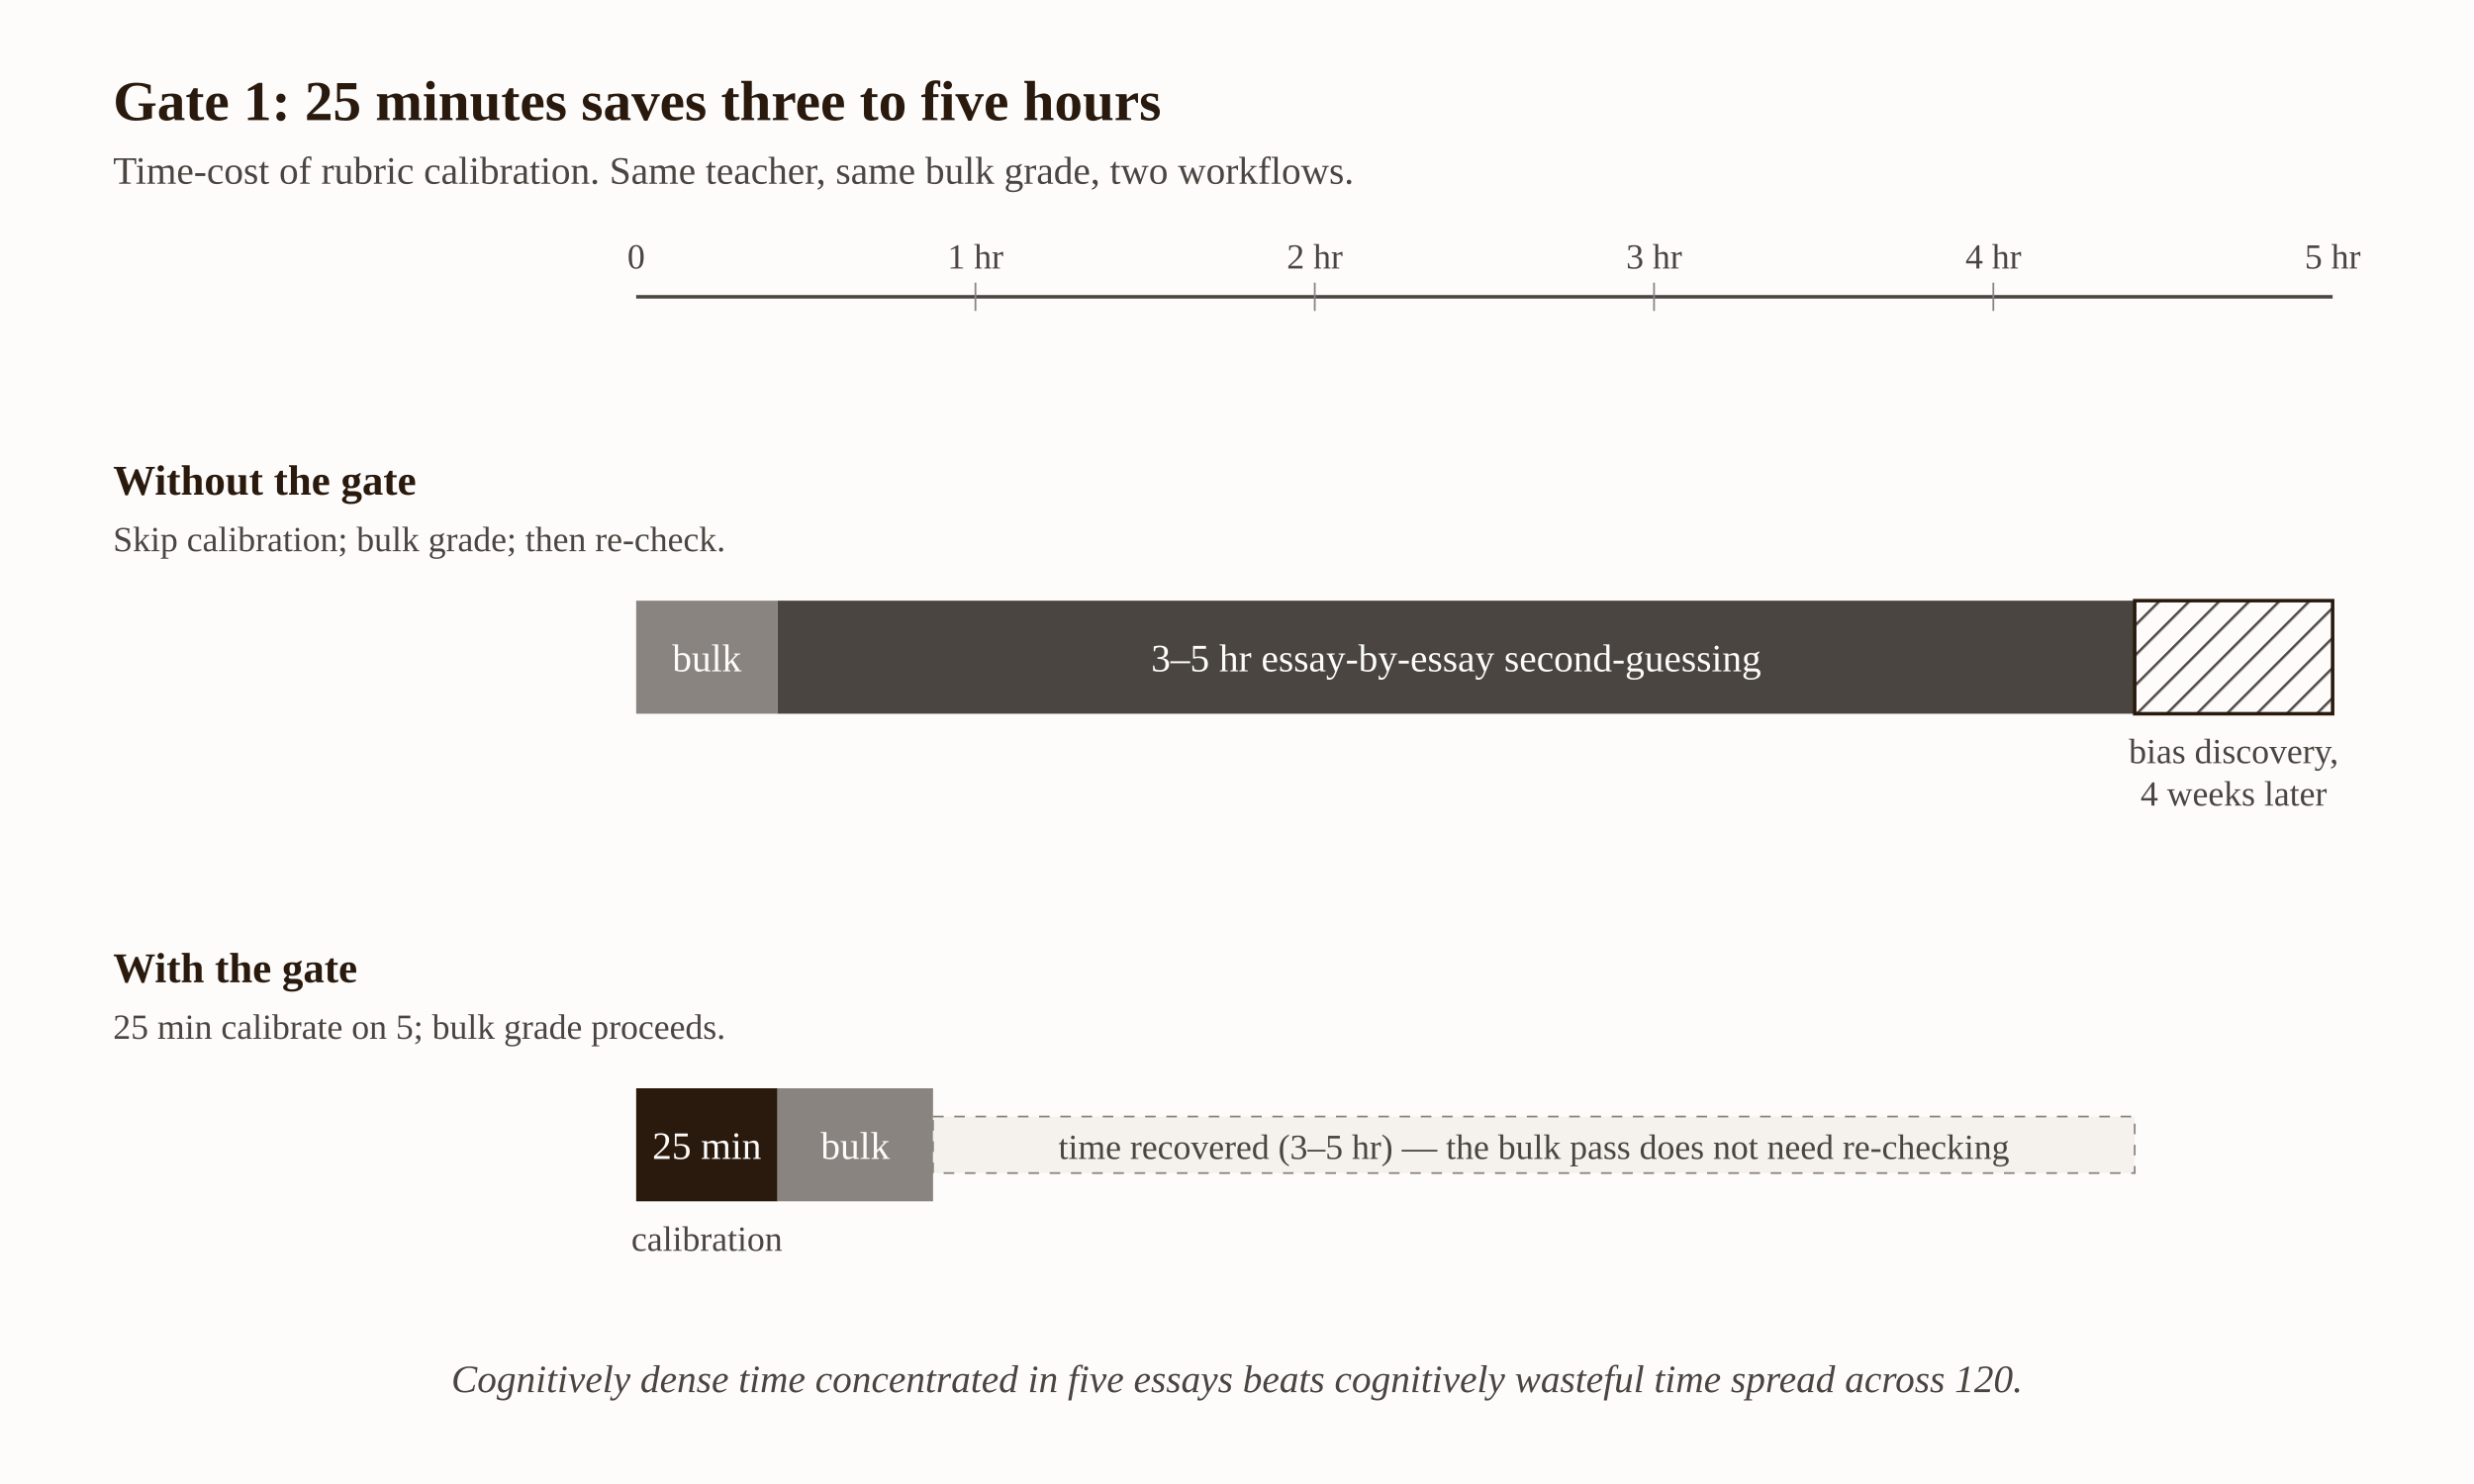
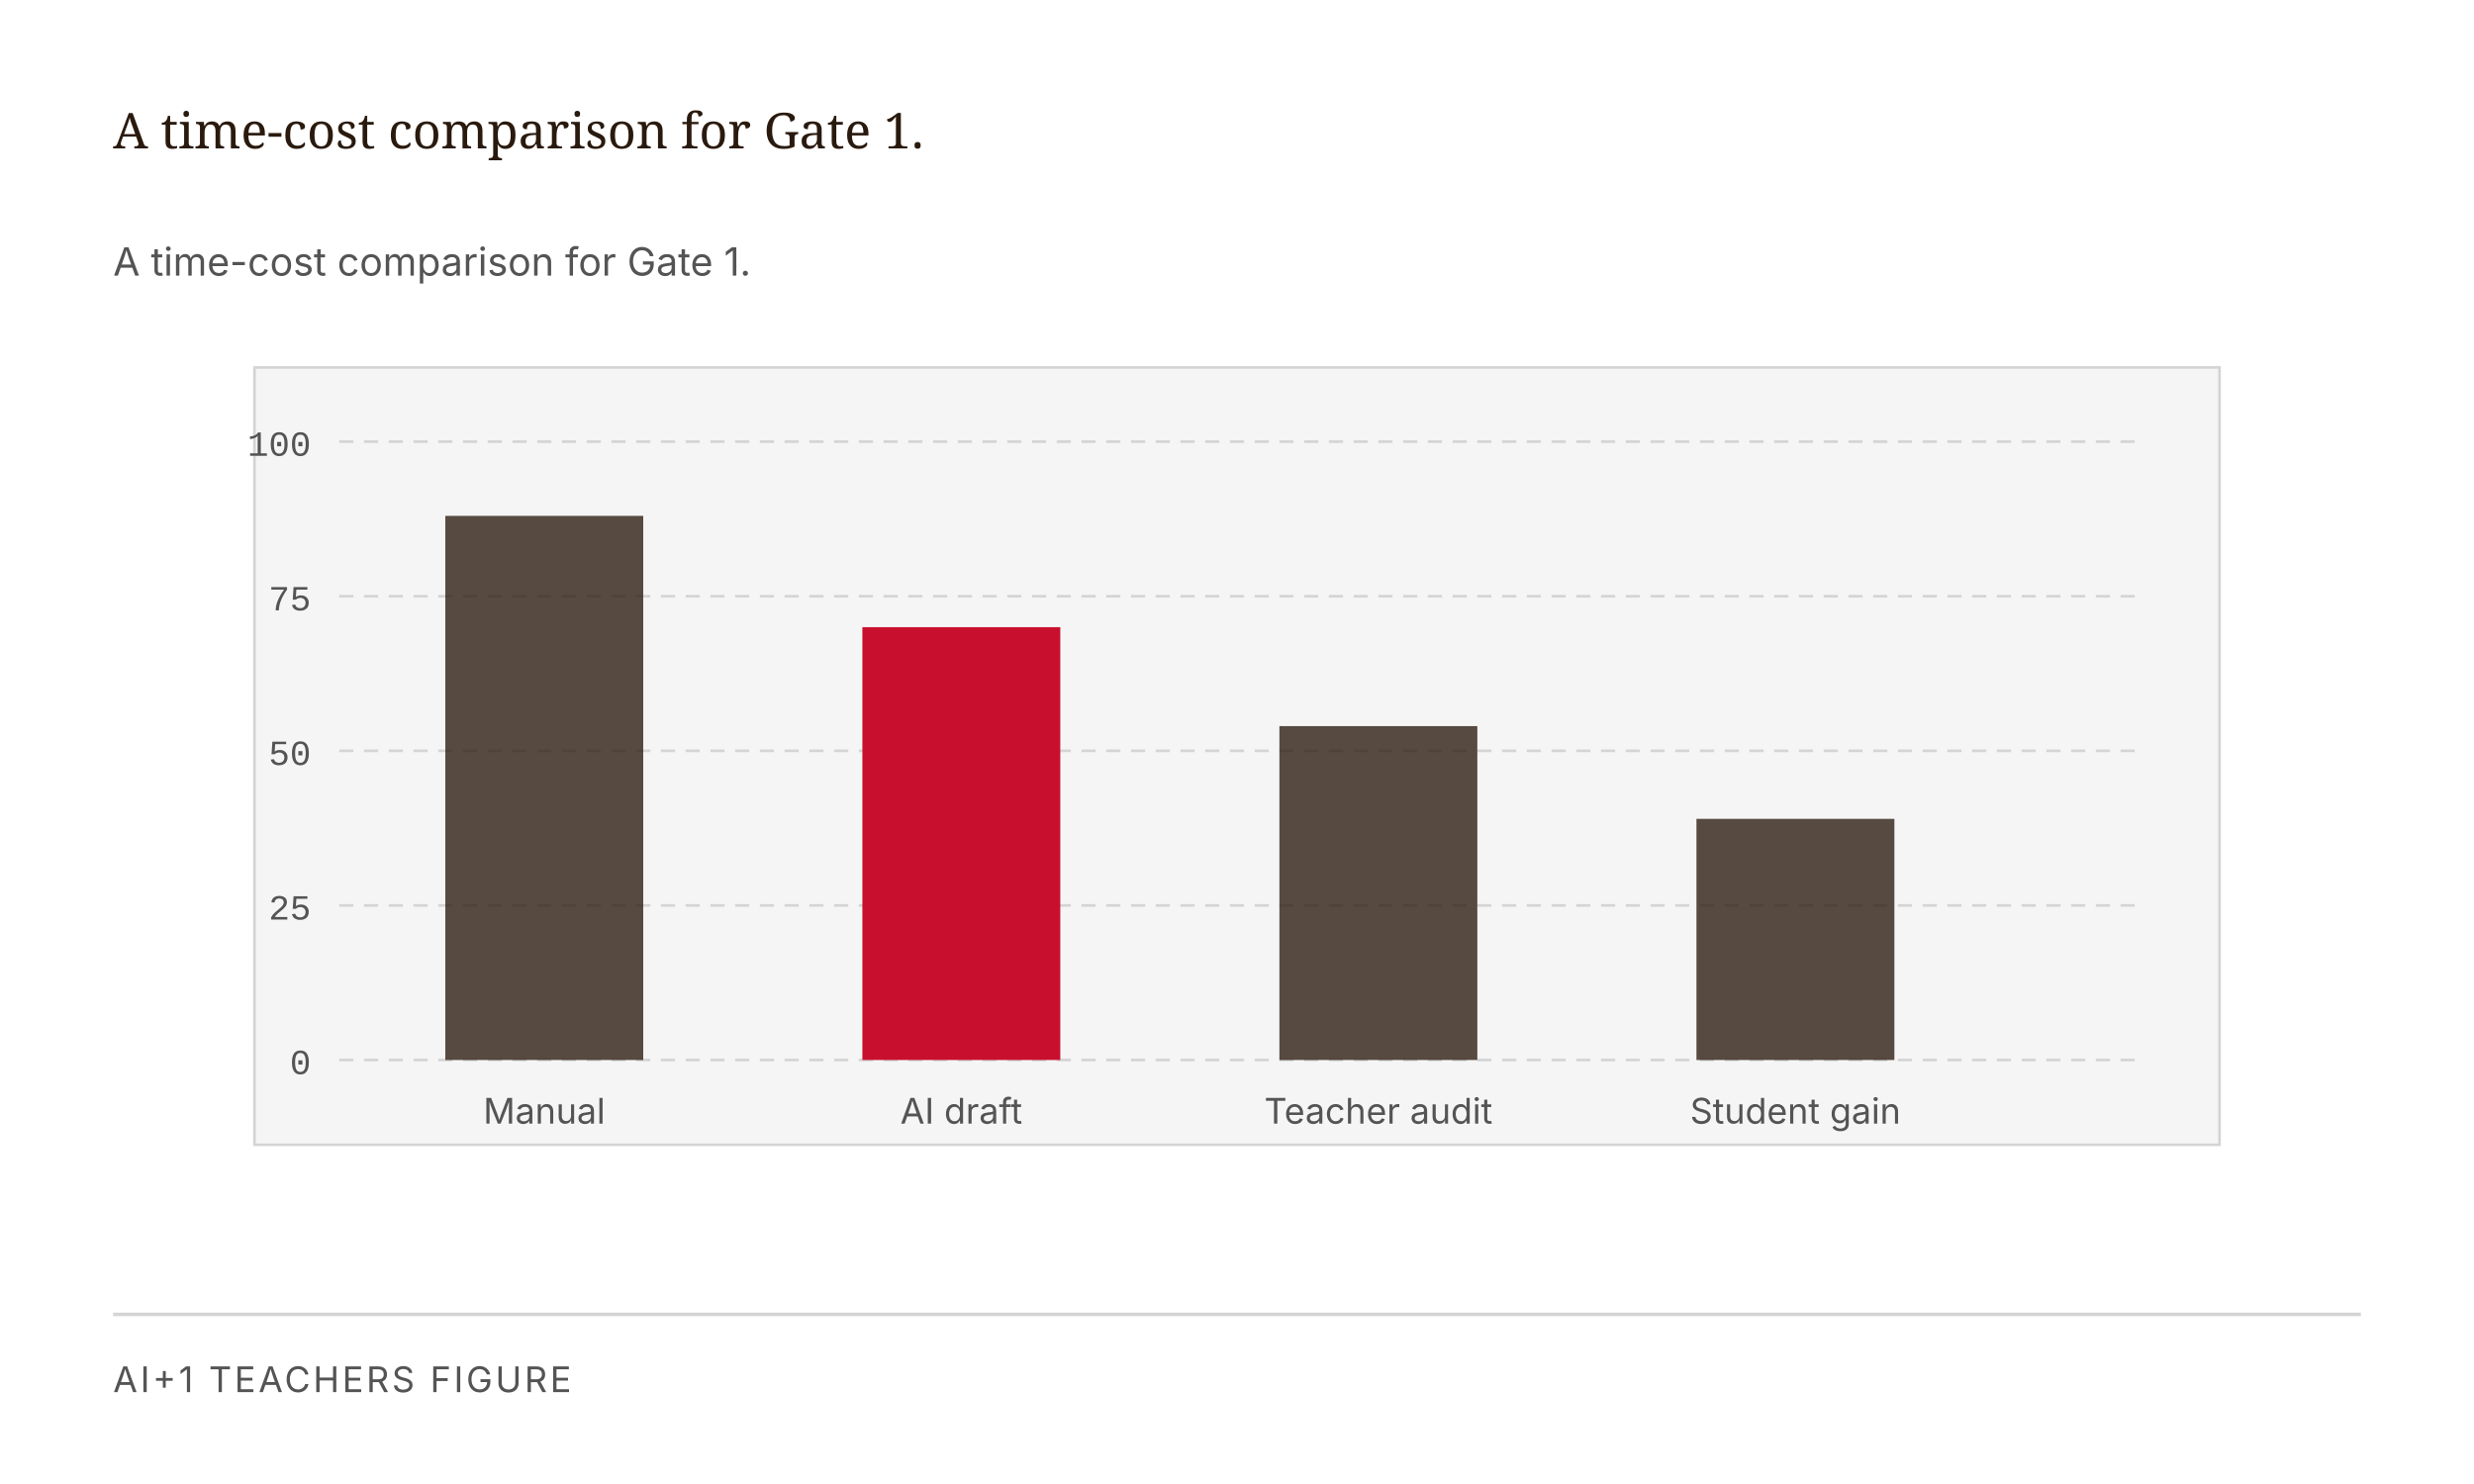
- <svg xmlns="http://www.w3.org/2000/svg" viewBox="0 0 700 420" role="img" aria-labelledby="t10 d10">
+ <svg xmlns="http://www.w3.org/2000/svg" viewBox="0 0 700 420" role="img" aria-labelledby="title desc">
  <defs>
-     <style>
-       .ti { font-family: 'EB Garamond', Georgia, 'Times New Roman', serif; font-size: 16px; font-weight: bold; fill: #2a1a0e; }
-       .sub { font-family: 'EB Garamond', Georgia, 'Times New Roman', serif; font-size: 11px; fill: #4a4540; }
-       .head { font-family: 'EB Garamond', Georgia, 'Times New Roman', serif; font-size: 12px; font-weight: bold; fill: #2a1a0e; }
-       .lb { font-family: 'EB Garamond', Georgia, 'Times New Roman', serif; font-size: 11px; fill: #2a1a0e; }
-       .sm { font-family: 'EB Garamond', Georgia, 'Times New Roman', serif; font-size: 10px; fill: #4a4540; }
-       .val { font-family: 'EB Garamond', Georgia, 'Times New Roman', serif; font-size: 11px; fill: #fdfcfb; }
-       .cap { font-family: 'EB Garamond', Georgia, 'Times New Roman', serif; font-size: 11px; font-style: italic; fill: #4a4540; }
-     </style>
-     <pattern id="hatch10" patternUnits="userSpaceOnUse" width="6" height="6" patternTransform="rotate(45)">
-       <line x1="0" y1="0" x2="0" y2="6" stroke="#4a4540" stroke-width="1.4" />
-     </pattern>
+     <marker id="arrow" markerWidth="8" markerHeight="6" refX="7" refY="3" orient="auto">
+       <polygon points="0 0, 8 3, 0 6" fill="#2a1a0e" />
+     </marker>
  </defs>
-   <rect width="700" height="420" fill="#fdfcfb" />
-   <text x="32" y="34" class="ti">Gate 1: 25 minutes saves three to five hours</text>
-   <text x="32" y="52" class="sub">Time-cost of rubric calibration. Same teacher, same bulk grade, two workflows.</text>
-   <line x1="180" y1="84" x2="660" y2="84" stroke="#4a4540" stroke-width="1" />
-   <text x="180" y="76" text-anchor="middle" class="sm">0</text>
-   <text x="276" y="76" text-anchor="middle" class="sm">1 hr</text>
-   <text x="372" y="76" text-anchor="middle" class="sm">2 hr</text>
-   <text x="468" y="76" text-anchor="middle" class="sm">3 hr</text>
-   <text x="564" y="76" text-anchor="middle" class="sm">4 hr</text>
-   <text x="660" y="76" text-anchor="middle" class="sm">5 hr</text>
-   <g stroke="#8a8480" stroke-width="0.5">
-     <line x1="276" y1="80" x2="276" y2="88" />
-     <line x1="372" y1="80" x2="372" y2="88" />
-     <line x1="468" y1="80" x2="468" y2="88" />
-     <line x1="564" y1="80" x2="564" y2="88" />
-   </g>
-   <text x="32" y="140" class="head">Without the gate</text>
-   <text x="32" y="156" class="sm">Skip calibration; bulk grade; then re-check.</text>
-   <rect x="180" y="170" width="40" height="32" fill="#8a8480" />
-   <text x="200" y="190" text-anchor="middle" class="val">bulk</text>
-   <rect x="220" y="170" width="384" height="32" fill="#4a4540" />
-   <text x="412" y="190" text-anchor="middle" class="val">3–5 hr essay-by-essay second-guessing</text>
-   <rect x="604" y="170" width="56" height="32" fill="url(#hatch10)" stroke="#2a1a0e" stroke-width="1" />
-   <text x="632" y="216" text-anchor="middle" class="sm">bias discovery,</text>
-   <text x="632" y="228" text-anchor="middle" class="sm">4 weeks later</text>
-   <text x="32" y="278" class="head">With the gate</text>
-   <text x="32" y="294" class="sm">25 min calibrate on 5; bulk grade proceeds.</text>
-   <rect x="180" y="308" width="40" height="32" fill="#2a1a0e" />
-   <text x="200" y="328" text-anchor="middle" class="val">25 min</text>
-   <text x="200" y="354" text-anchor="middle" class="sm">calibration</text>
-   <rect x="220" y="308" width="44" height="32" fill="#8a8480" />
-   <text x="242" y="328" text-anchor="middle" class="val">bulk</text>
-   <rect x="264" y="316" width="340" height="16" fill="#f5f2ee" stroke="#8a8480" stroke-width="0.5" stroke-dasharray="3 3" />
-   <text x="434" y="328" text-anchor="middle" class="sm">time recovered (3–5 hr) — the bulk pass does not need re-checking</text>
-   <text x="350" y="394" text-anchor="middle" class="cap">Cognitively dense time concentrated in five essays beats cognitively wasteful time spread across 120.</text>
+   <rect x="0" y="0" width="700" height="420" fill="#FFFFFF" />
+   <text x="32" y="42" font-family="'EB Garamond', 'Garamond', Georgia, serif" font-size="14" font-weight="400" fill="#2a1a0e">A time-cost comparison for Gate 1.</text>
+   <text x="32" y="78" font-family="'Inter', -apple-system, 'Helvetica Neue', sans-serif" font-size="11" fill="#545454">A time-cost comparison for Gate 1.</text>
+   <rect x="72" y="104" width="556" height="220" fill="#F5F5F5" stroke="#D4D4D4" stroke-width="0.75" />
+   <line x1="96" x2="604" y1="300" y2="300" stroke="#D4D4D4" stroke-width="0.75" stroke-dasharray="4 3" />
+   <text x="88" y="304" text-anchor="end" font-family="'JetBrains Mono', 'Fira Code', 'Courier New', monospace" font-size="10" fill="#545454">0</text>
+   <line x1="96" x2="604" y1="256.25" y2="256.25" stroke="#D4D4D4" stroke-width="0.75" stroke-dasharray="4 3" />
+   <text x="88" y="260.25" text-anchor="end" font-family="'JetBrains Mono', 'Fira Code', 'Courier New', monospace" font-size="10" fill="#545454">25</text>
+   <line x1="96" x2="604" y1="212.5" y2="212.5" stroke="#D4D4D4" stroke-width="0.75" stroke-dasharray="4 3" />
+   <text x="88" y="216.5" text-anchor="end" font-family="'JetBrains Mono', 'Fira Code', 'Courier New', monospace" font-size="10" fill="#545454">50</text>
+   <line x1="96" x2="604" y1="168.75" y2="168.75" stroke="#D4D4D4" stroke-width="0.75" stroke-dasharray="4 3" />
+   <text x="88" y="172.75" text-anchor="end" font-family="'JetBrains Mono', 'Fira Code', 'Courier New', monospace" font-size="10" fill="#545454">75</text>
+   <line x1="96" x2="604" y1="125" y2="125" stroke="#D4D4D4" stroke-width="0.75" stroke-dasharray="4 3" />
+   <text x="88" y="129" text-anchor="end" font-family="'JetBrains Mono', 'Fira Code', 'Courier New', monospace" font-size="10" fill="#545454">100</text>
+   <rect x="126" y="146" width="56" height="154" fill="#2a1a0e" opacity="0.78" />
+   <text x="154" y="318" text-anchor="middle" font-family="'Inter', -apple-system, 'Helvetica Neue', sans-serif" font-size="10" fill="#545454">Manual</text>
+   <rect x="244" y="177.5" width="56" height="122.5" fill="#C8102E" opacity="1" />
+   <text x="272" y="318" text-anchor="middle" font-family="'Inter', -apple-system, 'Helvetica Neue', sans-serif" font-size="10" fill="#545454">AI draft</text>
+   <rect x="362" y="205.5" width="56" height="94.5" fill="#2a1a0e" opacity="0.78" />
+   <text x="390" y="318" text-anchor="middle" font-family="'Inter', -apple-system, 'Helvetica Neue', sans-serif" font-size="10" fill="#545454">Teacher audit</text>
+   <rect x="480" y="231.75" width="56" height="68.25" fill="#2a1a0e" opacity="0.78" />
+   <text x="508" y="318" text-anchor="middle" font-family="'Inter', -apple-system, 'Helvetica Neue', sans-serif" font-size="10" fill="#545454">Student gain</text>
+   <line x1="32" x2="668" y1="372" y2="372" stroke="#D4D4D4" />
+   <text x="32" y="394" font-family="'Inter', -apple-system, 'Helvetica Neue', sans-serif" font-size="10" fill="#545454" letter-spacing="0.08em">AI+1 TEACHERS FIGURE</text>
</svg>
